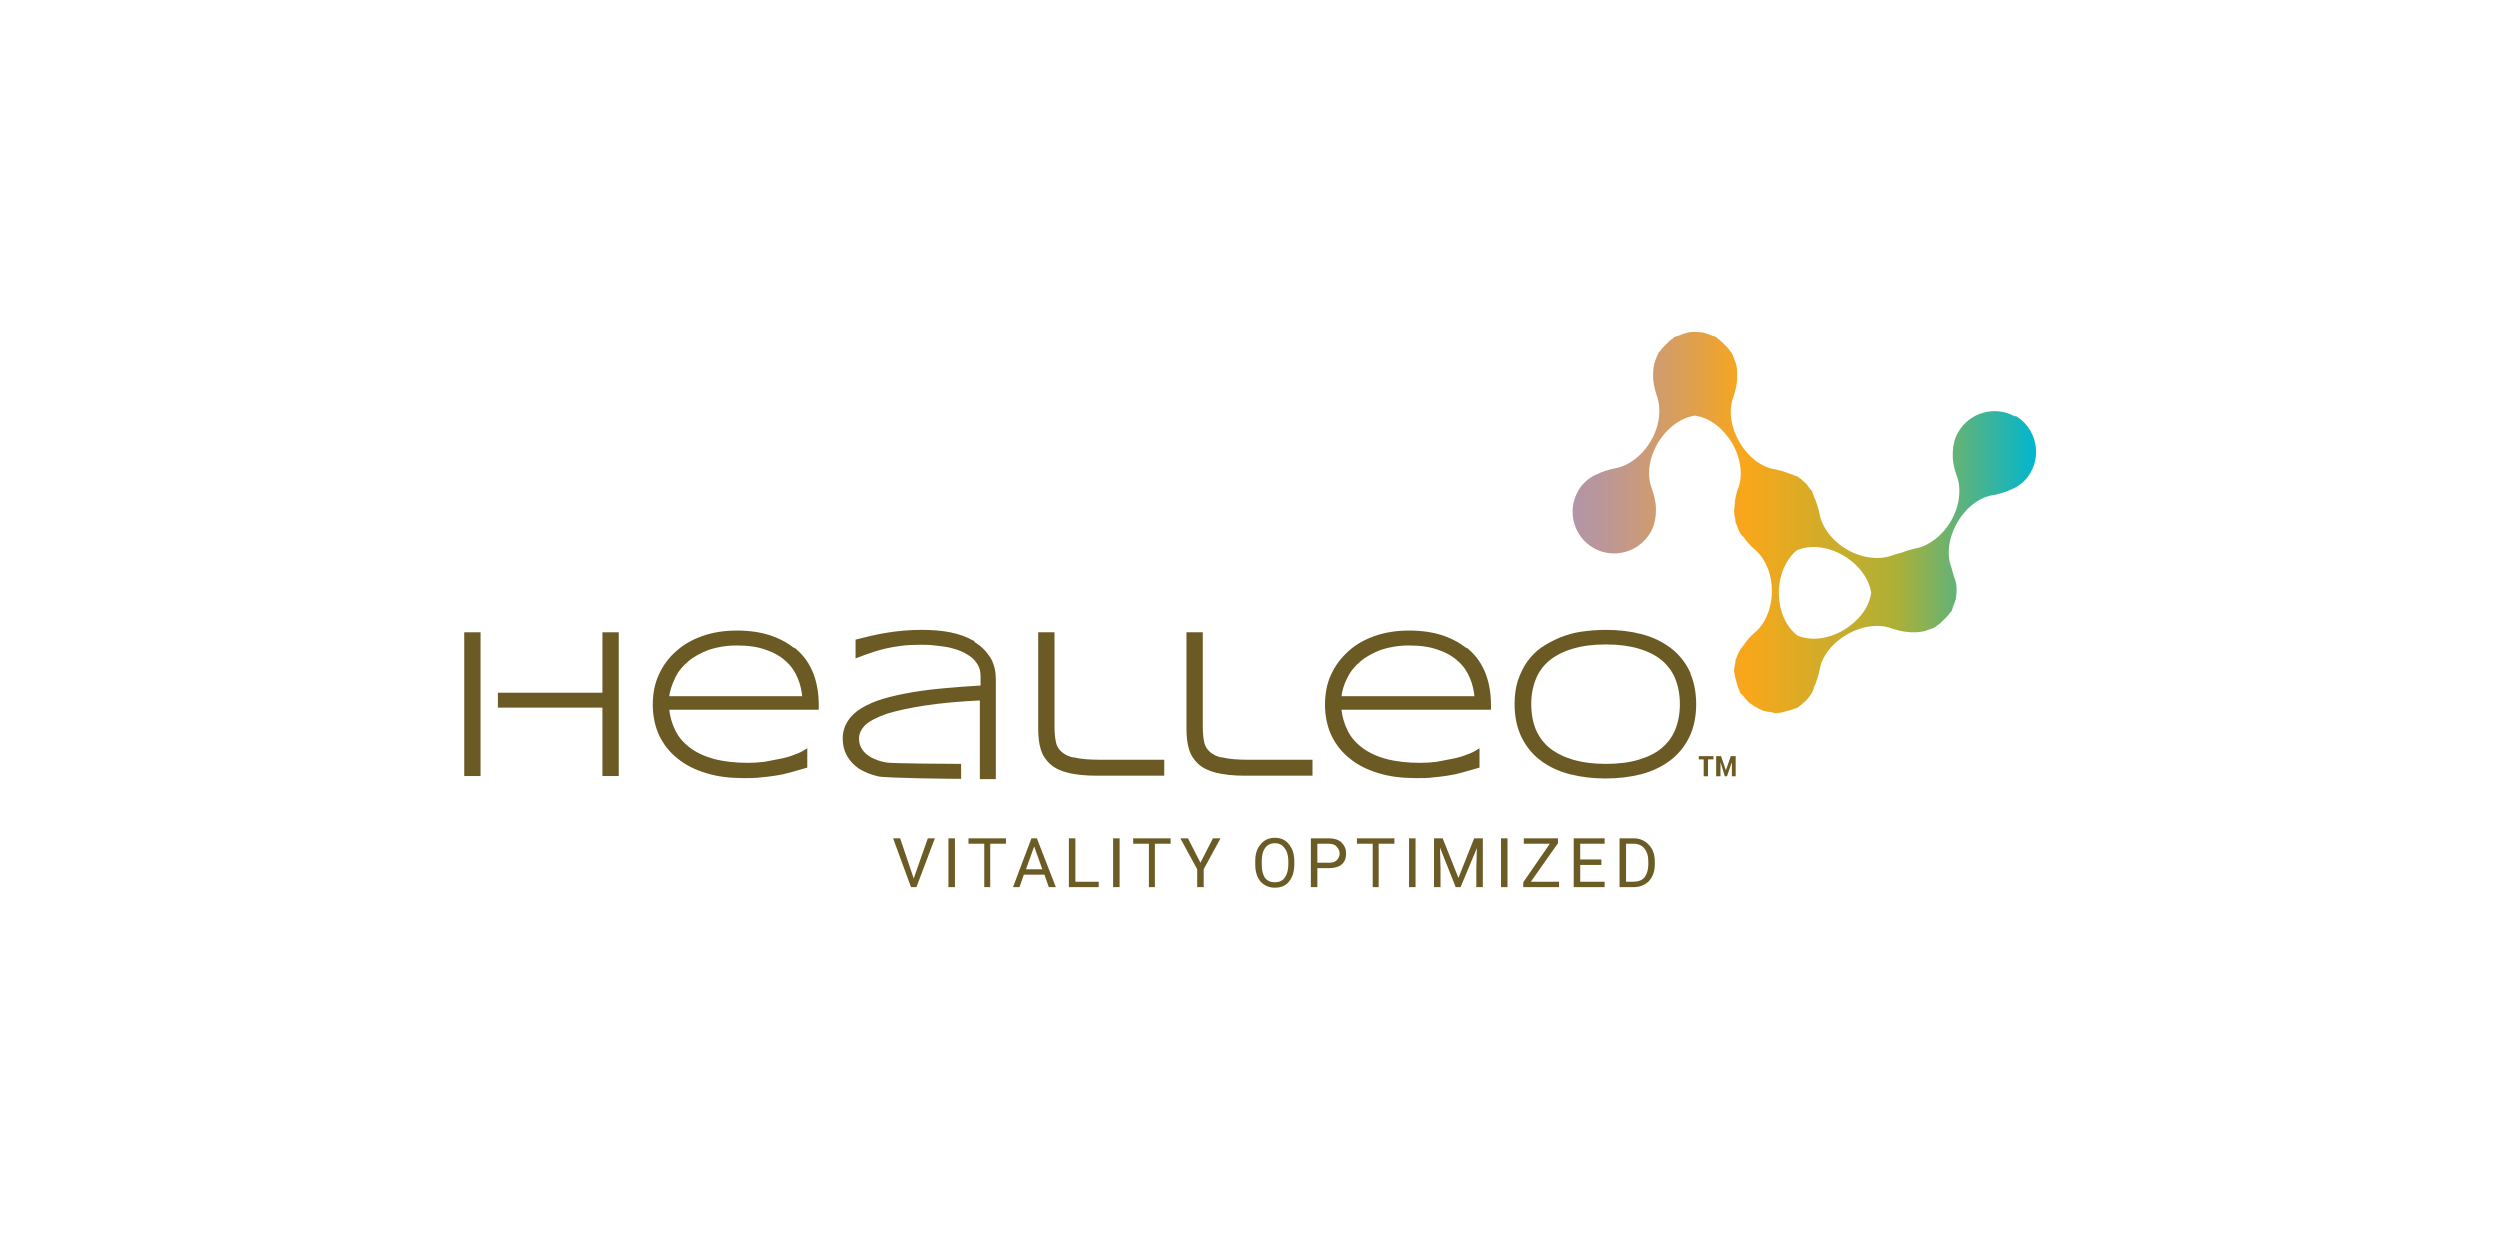
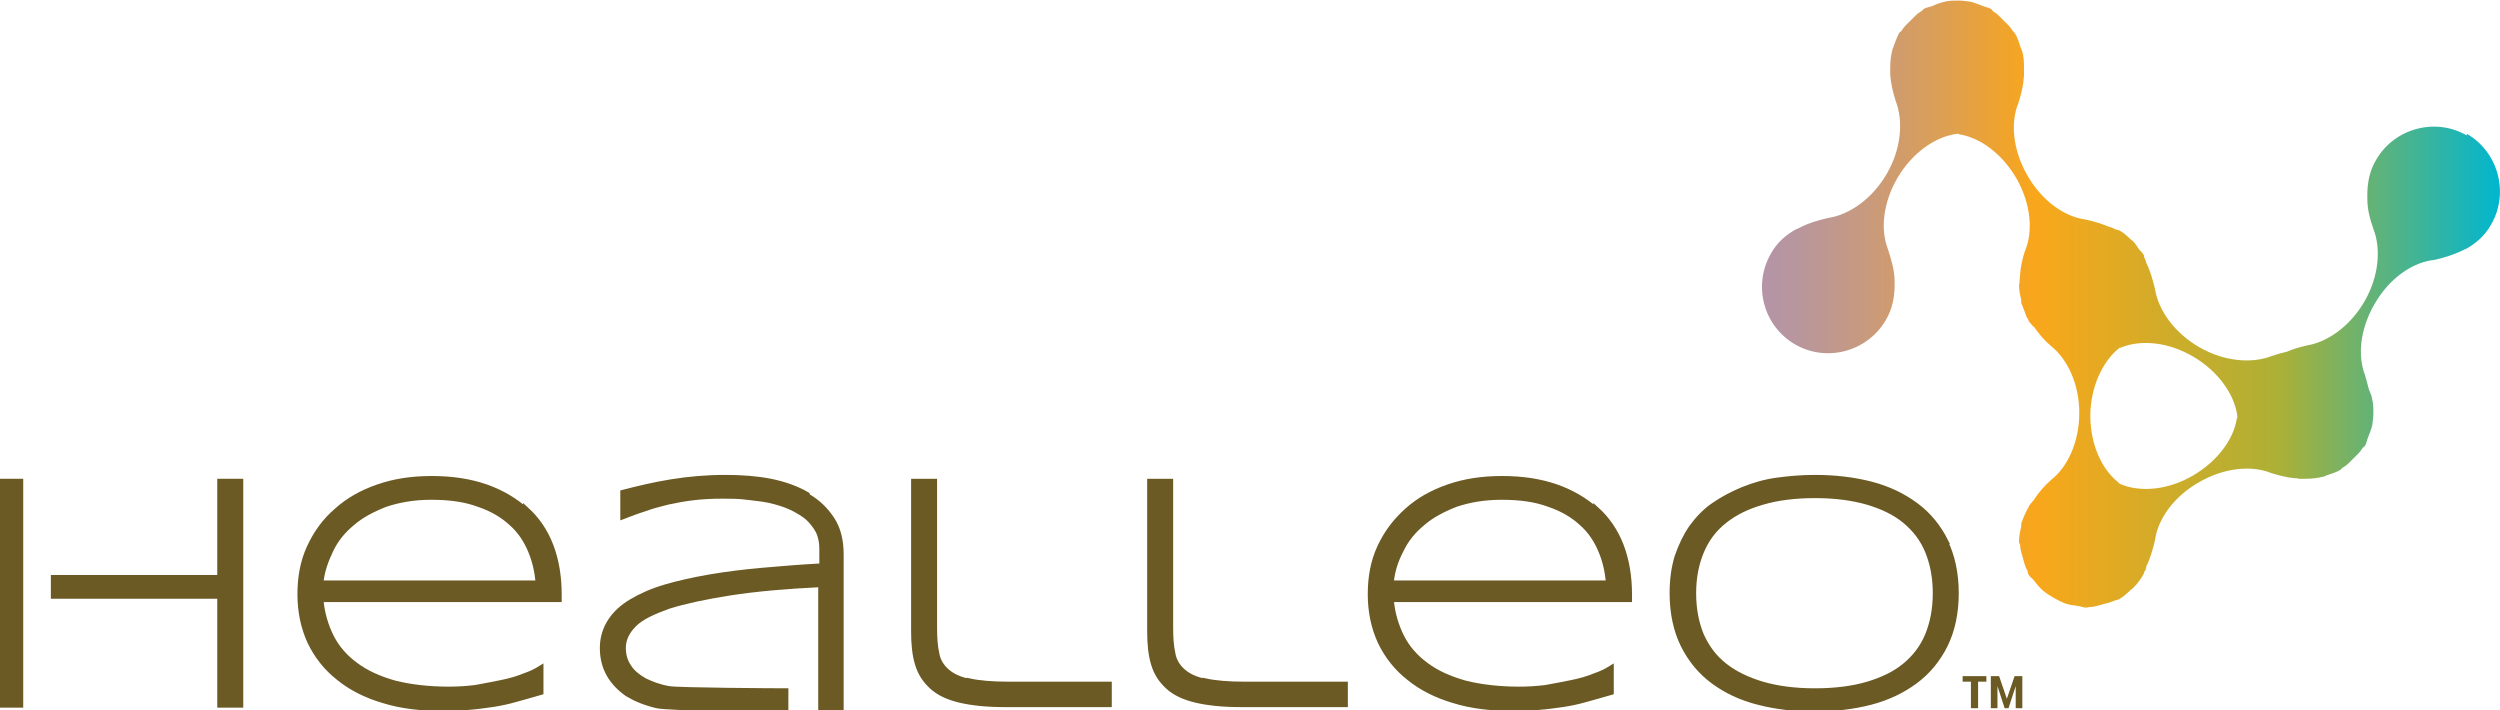
- <svg xmlns="http://www.w3.org/2000/svg" id="Layer_1" version="1.1" viewBox="0 0 72 36">
+ <svg xmlns="http://www.w3.org/2000/svg" id="Layer_1" version="1.1" viewBox="0 0 45.22 12.83">
  <defs>
    <style>
      .st0 {
        fill: none;
      }

      .st1 {
        fill: url(#linear-gradient);
      }

-       .st2 {
-         fill: #6b5b25;
-         font-family: Roboto-Regular, Roboto;
-         font-size: 1.97px;
-         letter-spacing: .1em;
+       .st2, .st3 {
+         fill: #6b5a24;
      }

      .st3 {
-         font-family: Roboto-Medium, Roboto;
-         font-size: 2.2px;
-         font-weight: 500;
-         letter-spacing: .1em;
-       }
- 
-       .st3, .st4 {
-         fill: #6b5a24;
-       }
- 
-       .st4 {
        stroke: #6b5a24;
        stroke-miterlimit: 10;
        stroke-width: .1px;
      }
    </style>
-     <linearGradient id="linear-gradient" x1="45.28" y1="15.08" x2="58.64" y2="15.08" gradientUnits="userSpaceOnUse">
+     <linearGradient id="linear-gradient" x1="31.86" y1="5.53" x2="45.22" y2="5.53" gradientUnits="userSpaceOnUse">
      <stop offset="0" stop-color="#b495a7" />
      <stop offset=".05" stop-color="#b8969d" />
      <stop offset=".13" stop-color="#c69982" />
      <stop offset=".24" stop-color="#db9f56" />
      <stop offset=".37" stop-color="#f9a61a" />
      <stop offset=".37" stop-color="#faa71a" />
      <stop offset=".7" stop-color="#acb036" />
      <stop offset="1" stop-color="#00b6d0" />
    </linearGradient>
  </defs>
  <g>
-     <path class="st0" d="M42.04,19.01c-.16-.14-.35-.26-.59-.34-.24-.08-.53-.13-.86-.13-.32,0-.59.04-.83.13-.24.08-.44.2-.6.34-.16.14-.29.31-.39.49-.09.19-.15.38-.18.59h3.94c-.01-.2-.06-.4-.14-.59-.08-.19-.2-.35-.35-.5Z" />
-     <path class="st0" d="M22.68,19.01c-.16-.14-.35-.26-.59-.34-.24-.08-.53-.13-.86-.13-.32,0-.59.04-.83.13-.24.08-.44.2-.6.34-.16.14-.29.31-.39.49-.09.19-.15.38-.18.59h3.94c-.01-.2-.06-.4-.14-.59-.08-.19-.2-.35-.35-.5Z" />
-     <path class="st0" d="M47.88,18.97c-.18-.15-.41-.26-.68-.34-.27-.08-.59-.12-.95-.12s-.67.04-.95.12c-.27.08-.5.19-.69.34s-.32.34-.42.56c-.09.22-.14.47-.14.75s.05.54.14.76c.09.22.23.4.42.55s.41.26.69.34c.27.08.59.12.95.12s.67-.04.95-.12c.27-.08.5-.19.68-.34.18-.15.32-.33.41-.55s.14-.47.14-.76-.05-.54-.14-.76-.23-.4-.41-.55Z" />
-     <polygon class="st4" points="13.79 20 13.79 18.26 13.42 18.26 13.42 22.3 13.79 22.3 13.79 20.33 13.79 20" />
-     <polygon class="st4" points="17.4 20 14.39 20 14.39 20.33 17.4 20.33 17.4 22.3 17.77 22.3 17.77 18.26 17.4 18.26 17.4 20" />
-     <path class="st4" d="M22.93,18.78c-.2-.18-.44-.32-.72-.42-.29-.1-.61-.15-.98-.15s-.68.05-.97.15-.54.24-.75.43c-.21.18-.37.4-.49.66-.12.26-.17.54-.17.85s.06.6.18.86c.12.25.29.47.52.65.22.18.5.32.81.41.32.1.68.14,1.07.14.17,0,.33,0,.47-.02.14-.01.28-.03.42-.05.14-.02.28-.05.42-.09.14-.04.29-.08.46-.13v-.43c-.08.05-.18.1-.3.14-.12.05-.26.09-.41.12s-.3.06-.47.09c-.16.02-.32.03-.48.03-.37,0-.7-.04-.98-.11-.28-.08-.51-.18-.71-.33-.19-.14-.34-.31-.44-.51-.1-.2-.17-.43-.19-.68h4.31v-.09c0-.32-.05-.62-.15-.88-.1-.26-.25-.48-.45-.66ZM19.22,20.09c.02-.21.09-.4.18-.59.09-.19.22-.35.39-.49.16-.14.37-.25.6-.34.24-.08.51-.13.83-.13.34,0,.62.04.86.13.24.08.44.2.59.34.16.14.27.31.35.5.08.19.12.38.14.59h-3.94Z" />
-     <path class="st4" d="M28.02,18.5c-.19-.11-.41-.19-.66-.24-.25-.05-.53-.07-.82-.07-.35,0-.67.03-.98.08-.31.05-.6.12-.87.19v.43c.13-.05.26-.1.39-.14.13-.05.26-.08.41-.12.14-.03.29-.06.46-.08.16-.02.34-.03.54-.03.15,0,.29,0,.44.02s.29.03.42.06c.13.03.26.07.37.12s.21.11.3.18c.08.07.15.16.2.25.05.1.07.21.07.33v.31c-.38.02-.74.05-1.08.08-.34.03-.66.07-.95.12-.29.05-.56.11-.8.18-.24.07-.44.16-.61.26-.17.1-.3.22-.39.36-.09.14-.14.3-.14.48s.04.34.12.48c.08.14.19.25.33.35.15.09.32.16.53.21.21.05,2.04.07,2.3.07.01,0,.02,0,.03,0v-.33c-.18,0-1.96-.01-2.11-.04-.18-.03-.33-.09-.45-.15-.12-.07-.22-.15-.28-.25-.07-.1-.1-.22-.1-.34,0-.16.07-.3.2-.43.13-.12.35-.23.63-.33.29-.09.66-.17,1.11-.24.45-.07,1-.12,1.64-.15v2.27h.36v-2.81c0-.25-.05-.46-.16-.63-.11-.17-.26-.32-.44-.42Z" />
-     <path class="st4" d="M30.95,21.88c-.18-.04-.31-.1-.41-.19-.09-.08-.16-.19-.18-.32-.03-.13-.04-.29-.04-.47v-2.64h-.37v2.71c0,.23.02.43.07.59.05.17.14.3.26.41.12.11.29.19.5.24.21.05.48.08.8.08h1.9v-.36h-1.82c-.29,0-.53-.02-.71-.06Z" />
-     <path class="st4" d="M35.22,21.88c-.18-.04-.31-.1-.41-.19-.09-.08-.16-.19-.18-.32-.03-.13-.04-.29-.04-.47v-2.64h-.37v2.71c0,.23.02.43.07.59.05.17.14.3.26.41.12.11.29.19.5.24.21.05.48.08.8.08h1.9v-.36h-1.82c-.29,0-.53-.02-.71-.06Z" />
-     <path class="st4" d="M42.29,18.78c-.2-.18-.44-.32-.72-.42-.29-.1-.61-.15-.98-.15s-.68.05-.97.15-.54.24-.75.43-.37.4-.49.66c-.12.26-.17.54-.17.85s.06.6.18.86c.12.25.29.47.52.65.22.18.5.32.81.41.32.1.68.14,1.07.14.17,0,.33,0,.47-.02.14-.01.28-.03.42-.05.14-.02.28-.05.42-.09.14-.04.29-.08.46-.13v-.43c-.08.05-.18.1-.3.14-.12.05-.26.09-.41.12s-.3.06-.47.09c-.16.02-.32.03-.48.03-.37,0-.7-.04-.98-.11-.28-.08-.51-.18-.71-.33-.19-.14-.34-.31-.44-.51-.1-.2-.17-.43-.19-.68h4.31v-.09c0-.32-.05-.62-.15-.88-.1-.26-.25-.48-.45-.66ZM38.58,20.09c.02-.21.08-.4.18-.59.09-.19.22-.35.39-.49.16-.14.37-.25.6-.34.24-.08.51-.13.83-.13.34,0,.62.04.86.13.24.08.44.2.59.34.16.14.27.31.35.5.08.19.12.38.14.59h-3.94Z" />
-     <path class="st4" d="M48.61,19.34c-.13-.26-.31-.48-.54-.65s-.5-.3-.81-.38c-.31-.08-.65-.12-1.01-.12-.24,0-.47.02-.69.05s-.42.09-.62.17c-.19.08-.36.17-.52.28-.16.11-.29.25-.4.4-.11.16-.19.33-.26.53-.06.2-.09.41-.09.66,0,.36.07.68.2.94s.31.48.54.65c.23.17.5.3.82.38.31.08.65.12,1.01.12s.7-.04,1.01-.12c.31-.08.58-.21.81-.38.23-.17.41-.39.54-.65.13-.26.2-.58.2-.94s-.07-.68-.2-.94ZM48.29,21.04c-.09.22-.23.4-.41.55-.18.15-.41.26-.68.34-.27.08-.59.12-.95.12s-.67-.04-.95-.12c-.27-.08-.5-.19-.69-.34s-.32-.33-.42-.55c-.09-.22-.14-.47-.14-.76s.05-.53.14-.75c.09-.22.23-.41.42-.56s.41-.26.69-.34c.27-.08.59-.12.95-.12s.67.04.95.12c.27.08.5.19.68.34.18.15.32.33.41.55s.14.47.14.76-.05.54-.14.76Z" />
+     <path class="st0" d="M28.62,9.46c-.16-.14-.35-.26-.59-.34-.24-.08-.53-.13-.86-.13-.32,0-.59.04-.83.13-.24.08-.44.2-.6.34-.16.14-.29.31-.39.49-.09.19-.15.38-.18.59h3.94c-.01-.2-.06-.4-.14-.59-.08-.19-.2-.35-.35-.5Z" />
+     <path class="st0" d="M9.26,9.46c-.16-.14-.35-.26-.59-.34-.24-.08-.53-.13-.86-.13-.32,0-.59.04-.83.13-.24.08-.44.2-.6.34-.16.14-.29.31-.39.49-.09.19-.15.38-.18.59h3.94c-.01-.2-.06-.4-.14-.59-.08-.19-.2-.35-.35-.5Z" />
+     <path class="st0" d="M34.46,9.42c-.18-.15-.41-.26-.68-.34-.27-.08-.59-.12-.95-.12s-.67.04-.95.12c-.27.08-.5.19-.69.34s-.32.34-.42.56c-.09.22-.14.47-.14.75s.05.54.14.76c.09.22.23.4.42.55s.41.26.69.34c.27.08.59.12.95.12s.67-.04.95-.12c.27-.08.5-.19.68-.34.18-.15.32-.33.41-.55s.14-.47.14-.76-.05-.54-.14-.76-.23-.4-.41-.55Z" />
+     <polygon class="st3" points=".37 10.45 .37 8.71 0 8.71 0 12.75 .37 12.75 .37 10.78 .37 10.45" />
+     <polygon class="st3" points="3.98 10.45 .97 10.45 .97 10.78 3.98 10.78 3.98 12.75 4.35 12.75 4.35 8.71 3.98 8.71 3.98 10.45" />
+     <path class="st3" d="M9.51,9.23c-.2-.18-.44-.32-.72-.42-.29-.1-.61-.15-.98-.15s-.68.05-.97.15-.54.24-.75.43c-.21.18-.37.4-.49.66-.12.26-.17.54-.17.85s.06.6.18.86c.12.25.29.47.52.65.22.18.5.32.81.41.32.1.68.14,1.07.14.17,0,.33,0,.47-.02.14-.01.28-.03.42-.05.14-.02.28-.05.42-.09.14-.04.29-.08.46-.13v-.43c-.08.05-.18.1-.3.14-.12.05-.26.09-.41.12s-.3.06-.47.09c-.16.02-.32.03-.48.03-.37,0-.7-.04-.98-.11-.28-.08-.51-.18-.71-.33-.19-.14-.34-.31-.44-.51-.1-.2-.17-.43-.19-.68h4.31v-.09c0-.32-.05-.62-.15-.88-.1-.26-.25-.48-.45-.66ZM5.8,10.54c.02-.21.09-.4.18-.59.09-.19.22-.35.39-.49.16-.14.37-.25.6-.34.24-.08.51-.13.83-.13.34,0,.62.04.86.13.24.08.44.2.59.34.16.14.27.31.35.5.08.19.12.38.14.59h-3.94Z" />
+     <path class="st3" d="M14.6,8.95c-.19-.11-.41-.19-.66-.24-.25-.05-.53-.07-.82-.07-.35,0-.67.03-.98.08-.31.05-.6.12-.87.19v.43c.13-.05.26-.1.39-.14.13-.05.26-.08.41-.12.14-.03.29-.06.46-.08.16-.02.34-.03.54-.03.15,0,.29,0,.44.02s.29.03.42.06c.13.03.26.07.37.12s.21.11.3.18c.08.07.15.16.2.25.05.1.07.21.07.33v.31c-.38.02-.74.05-1.08.08-.34.03-.66.07-.95.12-.29.05-.56.11-.8.18-.24.07-.44.16-.61.26-.17.1-.3.22-.39.36-.09.14-.14.3-.14.48s.04.34.12.48c.08.14.19.25.33.35.15.09.32.16.53.21.21.05,2.04.07,2.3.07.01,0,.02,0,.03,0v-.33c-.18,0-1.96-.01-2.11-.04-.18-.03-.33-.09-.45-.15-.12-.07-.22-.15-.28-.25-.07-.1-.1-.22-.1-.34,0-.16.07-.3.2-.43.13-.13.35-.23.63-.33.29-.09.66-.17,1.11-.24.45-.07,1-.12,1.64-.15v2.27h.36v-2.81c0-.25-.05-.46-.16-.63-.11-.17-.26-.32-.44-.42Z" />
+     <path class="st3" d="M17.53,12.33c-.18-.04-.31-.1-.41-.19-.09-.08-.16-.19-.18-.32-.03-.13-.04-.29-.04-.47v-2.64h-.37v2.71c0,.23.02.43.07.59.05.17.14.3.26.41.12.11.29.19.5.24.21.05.48.08.8.08h1.9v-.36h-1.82c-.29,0-.53-.02-.71-.06Z" />
+     <path class="st3" d="M21.8,12.33c-.18-.04-.31-.1-.41-.19-.09-.08-.16-.19-.18-.32-.03-.13-.04-.29-.04-.47v-2.64h-.37v2.71c0,.23.02.43.07.59.05.17.14.3.26.41.12.11.29.19.5.24.21.05.48.08.8.08h1.9v-.36h-1.82c-.29,0-.53-.02-.71-.06Z" />
+     <path class="st3" d="M28.87,9.23c-.2-.18-.44-.32-.72-.42-.29-.1-.61-.15-.98-.15s-.68.05-.97.15-.54.24-.75.43-.37.4-.49.66c-.12.26-.17.54-.17.85s.06.6.18.86c.12.25.29.47.52.65.22.18.5.32.81.41.32.1.68.14,1.07.14.17,0,.33,0,.47-.02.14-.01.28-.03.42-.05.14-.02.28-.05.42-.09.14-.04.29-.08.46-.13v-.43c-.08.05-.18.1-.3.14-.12.05-.26.09-.41.12s-.3.06-.47.09c-.16.02-.32.03-.48.03-.37,0-.7-.04-.98-.11-.28-.08-.51-.18-.71-.33-.19-.14-.34-.31-.44-.51-.1-.2-.17-.43-.19-.68h4.31v-.09c0-.32-.05-.62-.15-.88-.1-.26-.25-.48-.45-.66ZM25.16,10.54c.02-.21.08-.4.18-.59.09-.19.22-.35.39-.49.16-.14.37-.25.6-.34.24-.08.51-.13.83-.13.34,0,.62.04.86.13.24.08.44.2.59.34.16.14.27.31.35.5.08.19.12.38.14.59h-3.94Z" />
+     <path class="st3" d="M35.19,9.79c-.13-.26-.31-.48-.54-.65s-.5-.3-.81-.38c-.31-.08-.65-.12-1.01-.12-.24,0-.47.02-.69.05s-.42.09-.62.17c-.19.08-.36.17-.52.28-.16.11-.29.25-.4.4-.11.16-.19.33-.26.53-.06.2-.09.41-.09.66,0,.36.07.68.2.94s.31.48.54.65c.23.17.5.3.82.38.31.08.65.12,1.01.12s.7-.04,1.01-.12c.31-.08.58-.21.81-.38.23-.17.41-.39.54-.65.13-.26.2-.58.2-.94s-.07-.68-.2-.94ZM34.87,11.49c-.09.22-.23.4-.41.55-.18.15-.41.26-.68.34-.27.08-.59.12-.95.12s-.67-.04-.95-.12c-.27-.08-.5-.19-.69-.34s-.32-.33-.42-.55c-.09-.22-.14-.47-.14-.76s.05-.53.14-.75c.09-.22.23-.41.42-.56s.41-.26.69-.34c.27-.08.59-.12.95-.12s.67.04.95.12c.27.08.5.19.68.34.18.15.32.33.41.55s.14.47.14.76-.05.54-.14.76Z" />
  </g>
-   <text class="st2" transform="translate(25.69 25.55)">
-     <tspan x="0" y="0">VITALITY OPTIMIZED</tspan>
-   </text>
-   <text class="st3" transform="translate(48.8 23.34)">
-     <tspan x="0" y="0">™</tspan>
-   </text>
-   <path class="st1" d="M58.04,12c-.57-.33-1.31-.13-1.64.44-.12.2-.16.42-.16.64h0s0,0,0,.01c0,.02,0,.04,0,.05,0,.2.05.38.11.55.14.36.1.86-.16,1.31-.26.45-.67.74-1.05.8-.12.03-.24.06-.35.11-.09.02-.19.05-.28.08-.36.14-.86.1-1.31-.16-.45-.26-.74-.67-.8-1.05-.04-.16-.08-.32-.16-.48,0,0,0-.02-.01-.03,0-.01,0-.02-.01-.03,0-.02-.02-.03-.02-.04,0,0,0,0,0-.01h0s0,0,0,0c0,0,0-.01,0-.02-.02-.04-.05-.07-.08-.1-.04-.05-.07-.11-.11-.15-.02-.02-.04-.03-.05-.04-.06-.06-.13-.12-.2-.16-.02-.01-.04-.01-.07-.02,0,0,0,0,0,0-.04-.02-.08-.04-.13-.05-.14-.06-.28-.1-.42-.13-.38-.05-.79-.34-1.05-.8-.26-.45-.31-.95-.16-1.31.05-.16.09-.32.1-.49,0,0,0-.02,0-.03,0-.01,0-.02,0-.04,0-.02,0-.03,0-.05,0,0,0,0,0-.01h0c0-.11,0-.22-.04-.33,0-.02-.02-.04-.02-.05-.03-.08-.05-.17-.1-.25-.01-.02-.04-.04-.05-.06-.04-.07-.1-.12-.16-.18-.06-.06-.11-.12-.18-.16-.02-.01-.03-.04-.05-.05-.05-.03-.1-.03-.14-.05-.08-.03-.15-.06-.23-.08-.08-.01-.15-.02-.23-.02-.08,0-.15,0-.23.02-.08.02-.15.04-.23.08-.05.02-.1.02-.15.05-.02.01-.03.04-.06.05-.07.04-.12.1-.18.16-.06.06-.12.11-.16.18-.01.02-.04.03-.05.05-.04.08-.07.16-.1.24,0,.02-.02.04-.02.06-.03.11-.04.22-.04.33h0s0,0,0,.01c0,.02,0,.04,0,.05,0,.01,0,.02,0,.03,0,0,0,.02,0,.02.01.17.05.33.1.49.14.36.1.86-.16,1.31-.26.45-.67.74-1.05.8-.18.04-.36.09-.53.18-.02,0-.03.02-.04.02,0,0,0,0-.01,0h0c-.19.1-.36.25-.47.45-.33.58-.13,1.31.44,1.64s1.31.13,1.64-.44c.12-.2.16-.42.16-.64h0s0,0,0-.01c0-.02,0-.04,0-.05,0-.2-.06-.39-.12-.58-.14-.36-.09-.84.17-1.29.27-.46.69-.75,1.08-.8.01,0,.03,0,.04.01.38.06.77.35,1.03.79.27.47.31.98.15,1.34-.04.13-.07.26-.08.4,0,.04-.01.08-.01.12,0,0,0,0,0,0,0,0,0,.02,0,.02,0,.02-.01.04-.01.06,0,.09.02.18.04.26,0,.02,0,.04,0,.06.02.05.04.1.06.15.02.05.03.1.06.14,0,0,.01.01.01.02,0,0,0,0,0,0,0,.02.02.03.03.05,0,0,.01.01.02.02.01.02.03.04.05.05.09.13.19.25.31.35.3.24.51.69.51,1.21s-.21.98-.51,1.21c-.12.11-.22.22-.31.36-.01.02-.03.03-.04.05,0,0-.01.01-.02.02,0,.01-.02.03-.03.04,0,0,0,0,0,.01h0c-.06.1-.1.2-.14.31,0,.02,0,.04,0,.05-.02.09-.04.17-.04.27,0,.03.01.05.02.07,0,.08.03.15.05.23.02.08.04.16.08.23.01.02.01.05.02.07.03.05.07.07.1.11.05.06.1.13.16.18.06.05.12.09.19.13.07.04.13.07.2.1.08.03.16.04.24.05.05,0,.09.03.15.03.03,0,.05-.01.07-.01.08,0,.16-.03.24-.05.08-.02.15-.04.22-.07.02-.01.05-.01.07-.02.08-.05.15-.11.21-.17.01-.01.03-.02.04-.03.08-.08.15-.17.2-.27h0s0,0,0-.01c0-.02.02-.03.03-.05,0-.01,0-.02.01-.04,0,0,0-.01,0-.02.08-.16.12-.32.16-.48.05-.38.34-.79.8-1.05.45-.26.95-.31,1.31-.16.14.04.28.08.42.09.02,0,.05,0,.07.01,0,0,.01,0,.02,0,.01,0,.02,0,.04,0,.02,0,.03,0,.05,0,0,0,0,0,.01,0h0c.11,0,.22-.01.33-.04.02,0,.04-.02.05-.02.08-.03.17-.05.25-.1.02-.01.03-.04.06-.05.07-.04.12-.1.18-.16.06-.06.12-.11.16-.18.01-.02.04-.03.05-.05.03-.05.03-.1.05-.14.03-.08.06-.15.08-.23.01-.08.02-.15.02-.23,0-.08,0-.15-.02-.23-.01-.06-.03-.12-.06-.18-.02-.09-.05-.18-.07-.26-.14-.36-.09-.84.17-1.29.27-.47.69-.76,1.09-.8.17-.04.34-.09.5-.17.02,0,.03-.02.04-.02,0,0,0,0,.01,0h0c.19-.1.36-.25.47-.45.33-.57.13-1.31-.44-1.64ZM53.09,18.15c-.46.27-.97.31-1.33.15-.01-.01-.02-.02-.03-.03-.3-.24-.5-.69-.5-1.2s.22-.99.53-1.23c.01,0,.03,0,.04-.01.36-.14.85-.09,1.29.17.46.27.75.69.8,1.08,0,.01,0,.03-.01.04-.06.38-.35.77-.79,1.03Z" />
+   <path class="st2" d="M35.93,12.33h-.15v.48h-.13v-.48h-.15v-.1h.43v.1ZM36.46,12.41l-.13.4h-.07l-.13-.4v.4h-.12v-.58h.15l.14.41.14-.41h.14v.58h-.12v-.4Z" />
+   <path class="st1" d="M44.62,2.45c-.57-.33-1.31-.13-1.64.44-.12.2-.16.42-.16.64h0s0,0,0,.01c0,.02,0,.04,0,.05,0,.2.05.38.11.55.14.36.1.86-.16,1.31-.26.45-.67.74-1.05.8-.12.03-.24.06-.35.11-.09.02-.19.05-.28.08-.36.14-.86.1-1.31-.16-.45-.26-.74-.67-.8-1.05-.04-.16-.08-.32-.16-.48,0,0,0-.02-.01-.03,0-.01,0-.02-.01-.03,0-.02-.02-.03-.02-.04,0,0,0,0,0-.01h0s0,0,0,0c0,0,0-.01,0-.02-.02-.04-.05-.07-.08-.1-.04-.05-.07-.11-.11-.15-.02-.02-.04-.03-.05-.04-.06-.06-.13-.12-.2-.16-.02-.01-.04-.01-.07-.02,0,0,0,0,0,0-.04-.02-.08-.04-.13-.05-.14-.06-.28-.1-.42-.13-.38-.05-.79-.34-1.05-.8-.26-.45-.31-.95-.16-1.31.05-.16.09-.32.1-.49,0,0,0-.02,0-.03,0-.01,0-.02,0-.04,0-.02,0-.03,0-.05,0,0,0,0,0-.01h0c0-.11,0-.22-.04-.33,0-.02-.02-.04-.02-.05-.03-.08-.05-.17-.1-.25-.01-.02-.04-.04-.05-.06-.04-.07-.1-.12-.16-.18-.06-.06-.11-.12-.18-.16-.02-.01-.03-.04-.05-.05-.05-.03-.1-.03-.14-.05-.08-.03-.15-.06-.23-.08-.08-.01-.15-.02-.23-.02-.08,0-.15,0-.23.02-.08.02-.15.04-.23.08-.05.02-.1.02-.15.05-.02.01-.03.04-.06.05-.07.04-.12.1-.18.16-.06.06-.12.11-.16.18-.01.02-.04.03-.05.05-.04.08-.07.16-.1.24,0,.02-.02.04-.02.06-.03.11-.04.22-.04.33h0s0,0,0,.01c0,.02,0,.04,0,.05,0,.01,0,.02,0,.03,0,0,0,.02,0,.02.01.17.05.33.1.49.14.36.1.86-.16,1.31-.26.45-.67.74-1.05.8-.18.04-.36.09-.53.18-.02,0-.03.02-.04.02,0,0,0,0-.01,0h0c-.19.1-.36.25-.47.45-.33.58-.13,1.31.44,1.64s1.31.13,1.64-.44c.12-.2.16-.42.16-.64h0s0,0,0-.01c0-.02,0-.04,0-.05,0-.2-.06-.39-.12-.58-.14-.36-.09-.84.17-1.29.27-.46.69-.75,1.08-.8.01,0,.03,0,.04.01.38.06.77.35,1.03.79.27.47.31.98.15,1.34-.04.13-.07.26-.08.4,0,.04-.01.08-.01.12,0,0,0,0,0,0,0,0,0,.02,0,.02,0,.02-.01.04-.01.06,0,.09.02.18.04.26,0,.02,0,.04,0,.06.02.05.04.1.06.15.02.05.03.1.06.14,0,0,.01.01.01.02,0,0,0,0,0,0,0,.02.02.03.03.05,0,0,.01.01.02.02.01.02.03.04.05.05.09.13.19.25.31.35.3.24.51.69.51,1.21s-.21.98-.51,1.21c-.12.11-.22.22-.31.36-.01.02-.03.03-.04.05,0,0-.01.01-.02.02,0,.01-.02.03-.03.04,0,0,0,0,0,.01h0c-.06.1-.1.2-.14.31,0,.02,0,.04,0,.05-.02.09-.04.17-.04.27,0,.03.01.05.02.07,0,.08.03.15.05.23.02.08.04.16.08.23.01.02.01.05.02.07.03.05.07.07.1.11.05.06.1.13.16.18.06.05.12.09.19.13.07.04.13.07.2.1.08.03.16.04.24.05.05,0,.09.03.15.03.03,0,.05-.01.07-.01.08,0,.16-.03.24-.05.08-.02.15-.04.22-.07.02-.01.05-.01.07-.02.08-.05.15-.11.21-.17.01-.01.03-.02.04-.03.08-.08.15-.17.2-.27h0s0,0,0-.01c0-.02.02-.03.03-.05,0-.01,0-.02.01-.04,0,0,0-.01,0-.02.08-.16.12-.32.16-.48.05-.38.34-.79.8-1.05.45-.26.95-.31,1.31-.16.14.04.28.08.42.09.02,0,.05,0,.07.01,0,0,.01,0,.02,0,.01,0,.02,0,.04,0,.02,0,.03,0,.05,0,0,0,0,0,.01,0h0c.11,0,.22-.01.33-.04.02,0,.04-.02.05-.02.08-.03.17-.05.25-.1.02-.01.03-.04.06-.05.07-.04.12-.1.18-.16.06-.06.12-.11.16-.18.01-.02.04-.03.05-.05.03-.05.03-.1.05-.14.03-.08.06-.15.08-.23.01-.08.02-.15.02-.23,0-.08,0-.15-.02-.23-.01-.06-.03-.12-.06-.18-.02-.09-.05-.18-.07-.26-.14-.36-.09-.84.17-1.29.27-.47.69-.76,1.09-.8.17-.04.34-.09.5-.17.02,0,.03-.02.04-.02,0,0,0,0,.01,0h0c.19-.1.36-.25.47-.45.33-.57.13-1.31-.44-1.64ZM39.67,8.6c-.46.27-.97.31-1.33.15-.01-.01-.02-.02-.03-.03-.3-.24-.5-.69-.5-1.2s.22-.99.53-1.23c.01,0,.03,0,.04-.01.36-.14.85-.09,1.29.17.46.27.75.69.8,1.08,0,.01,0,.03-.01.04-.06.38-.35.77-.79,1.03Z" />
</svg>
